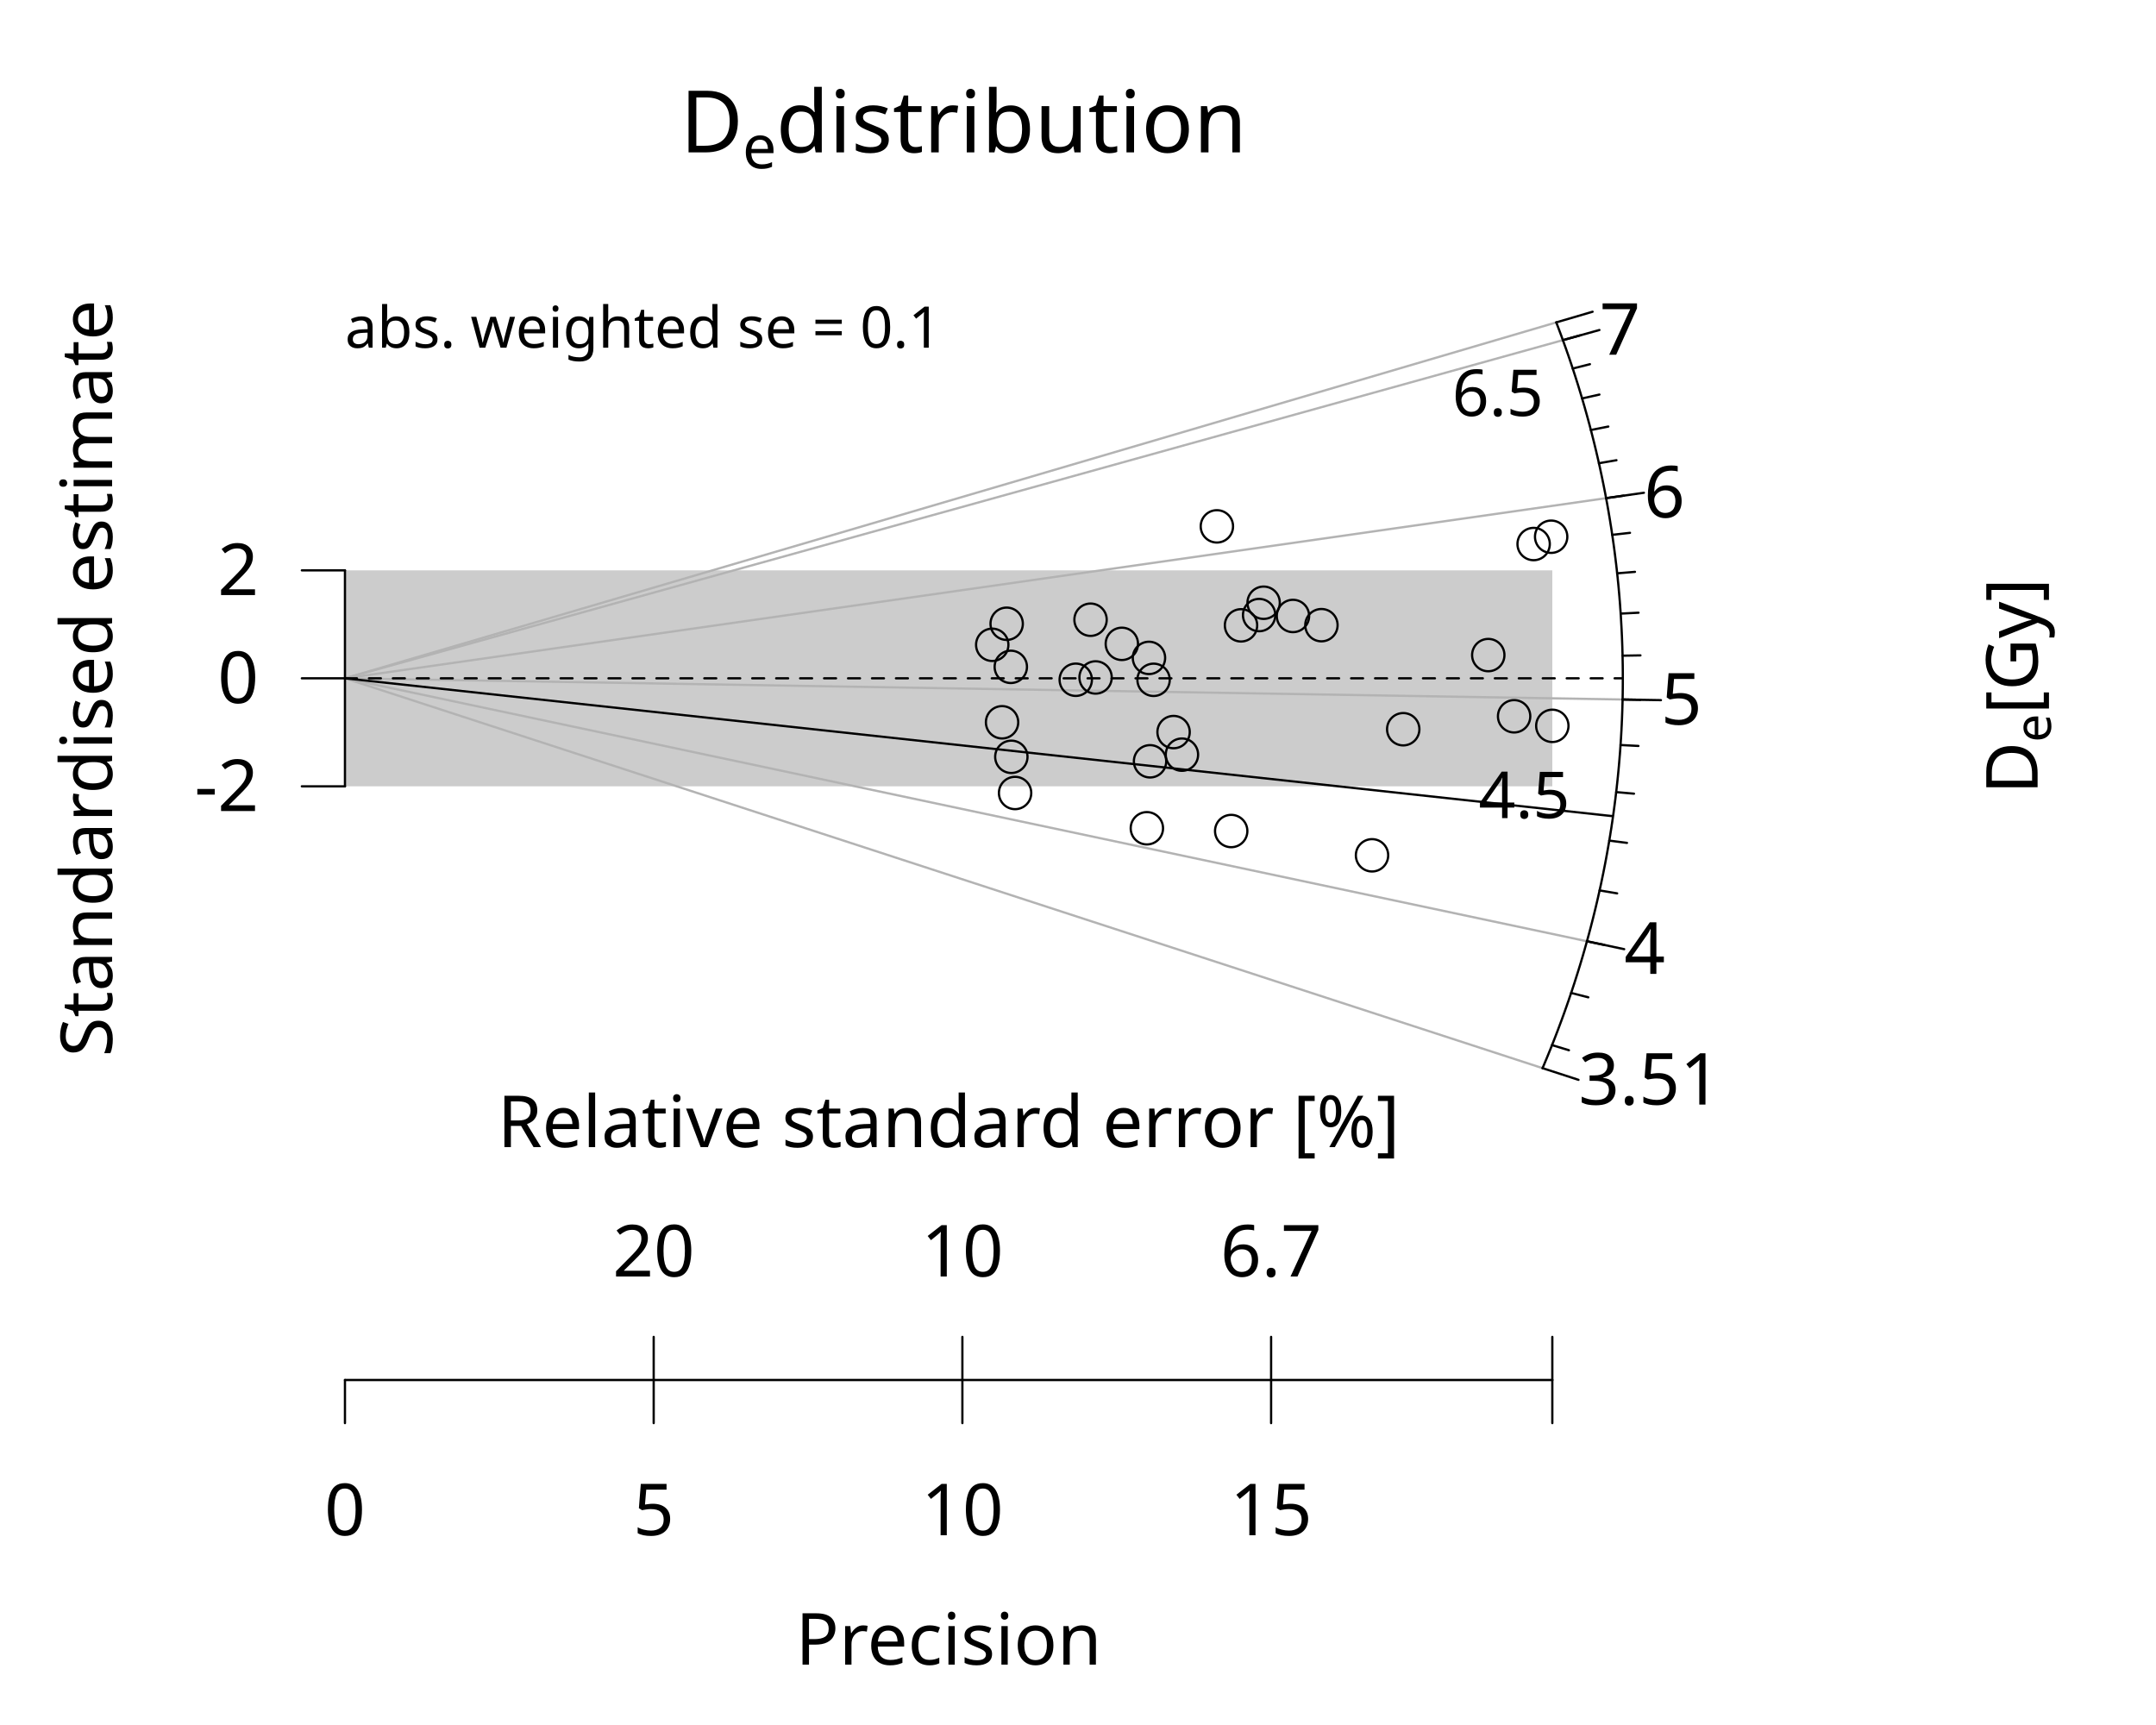
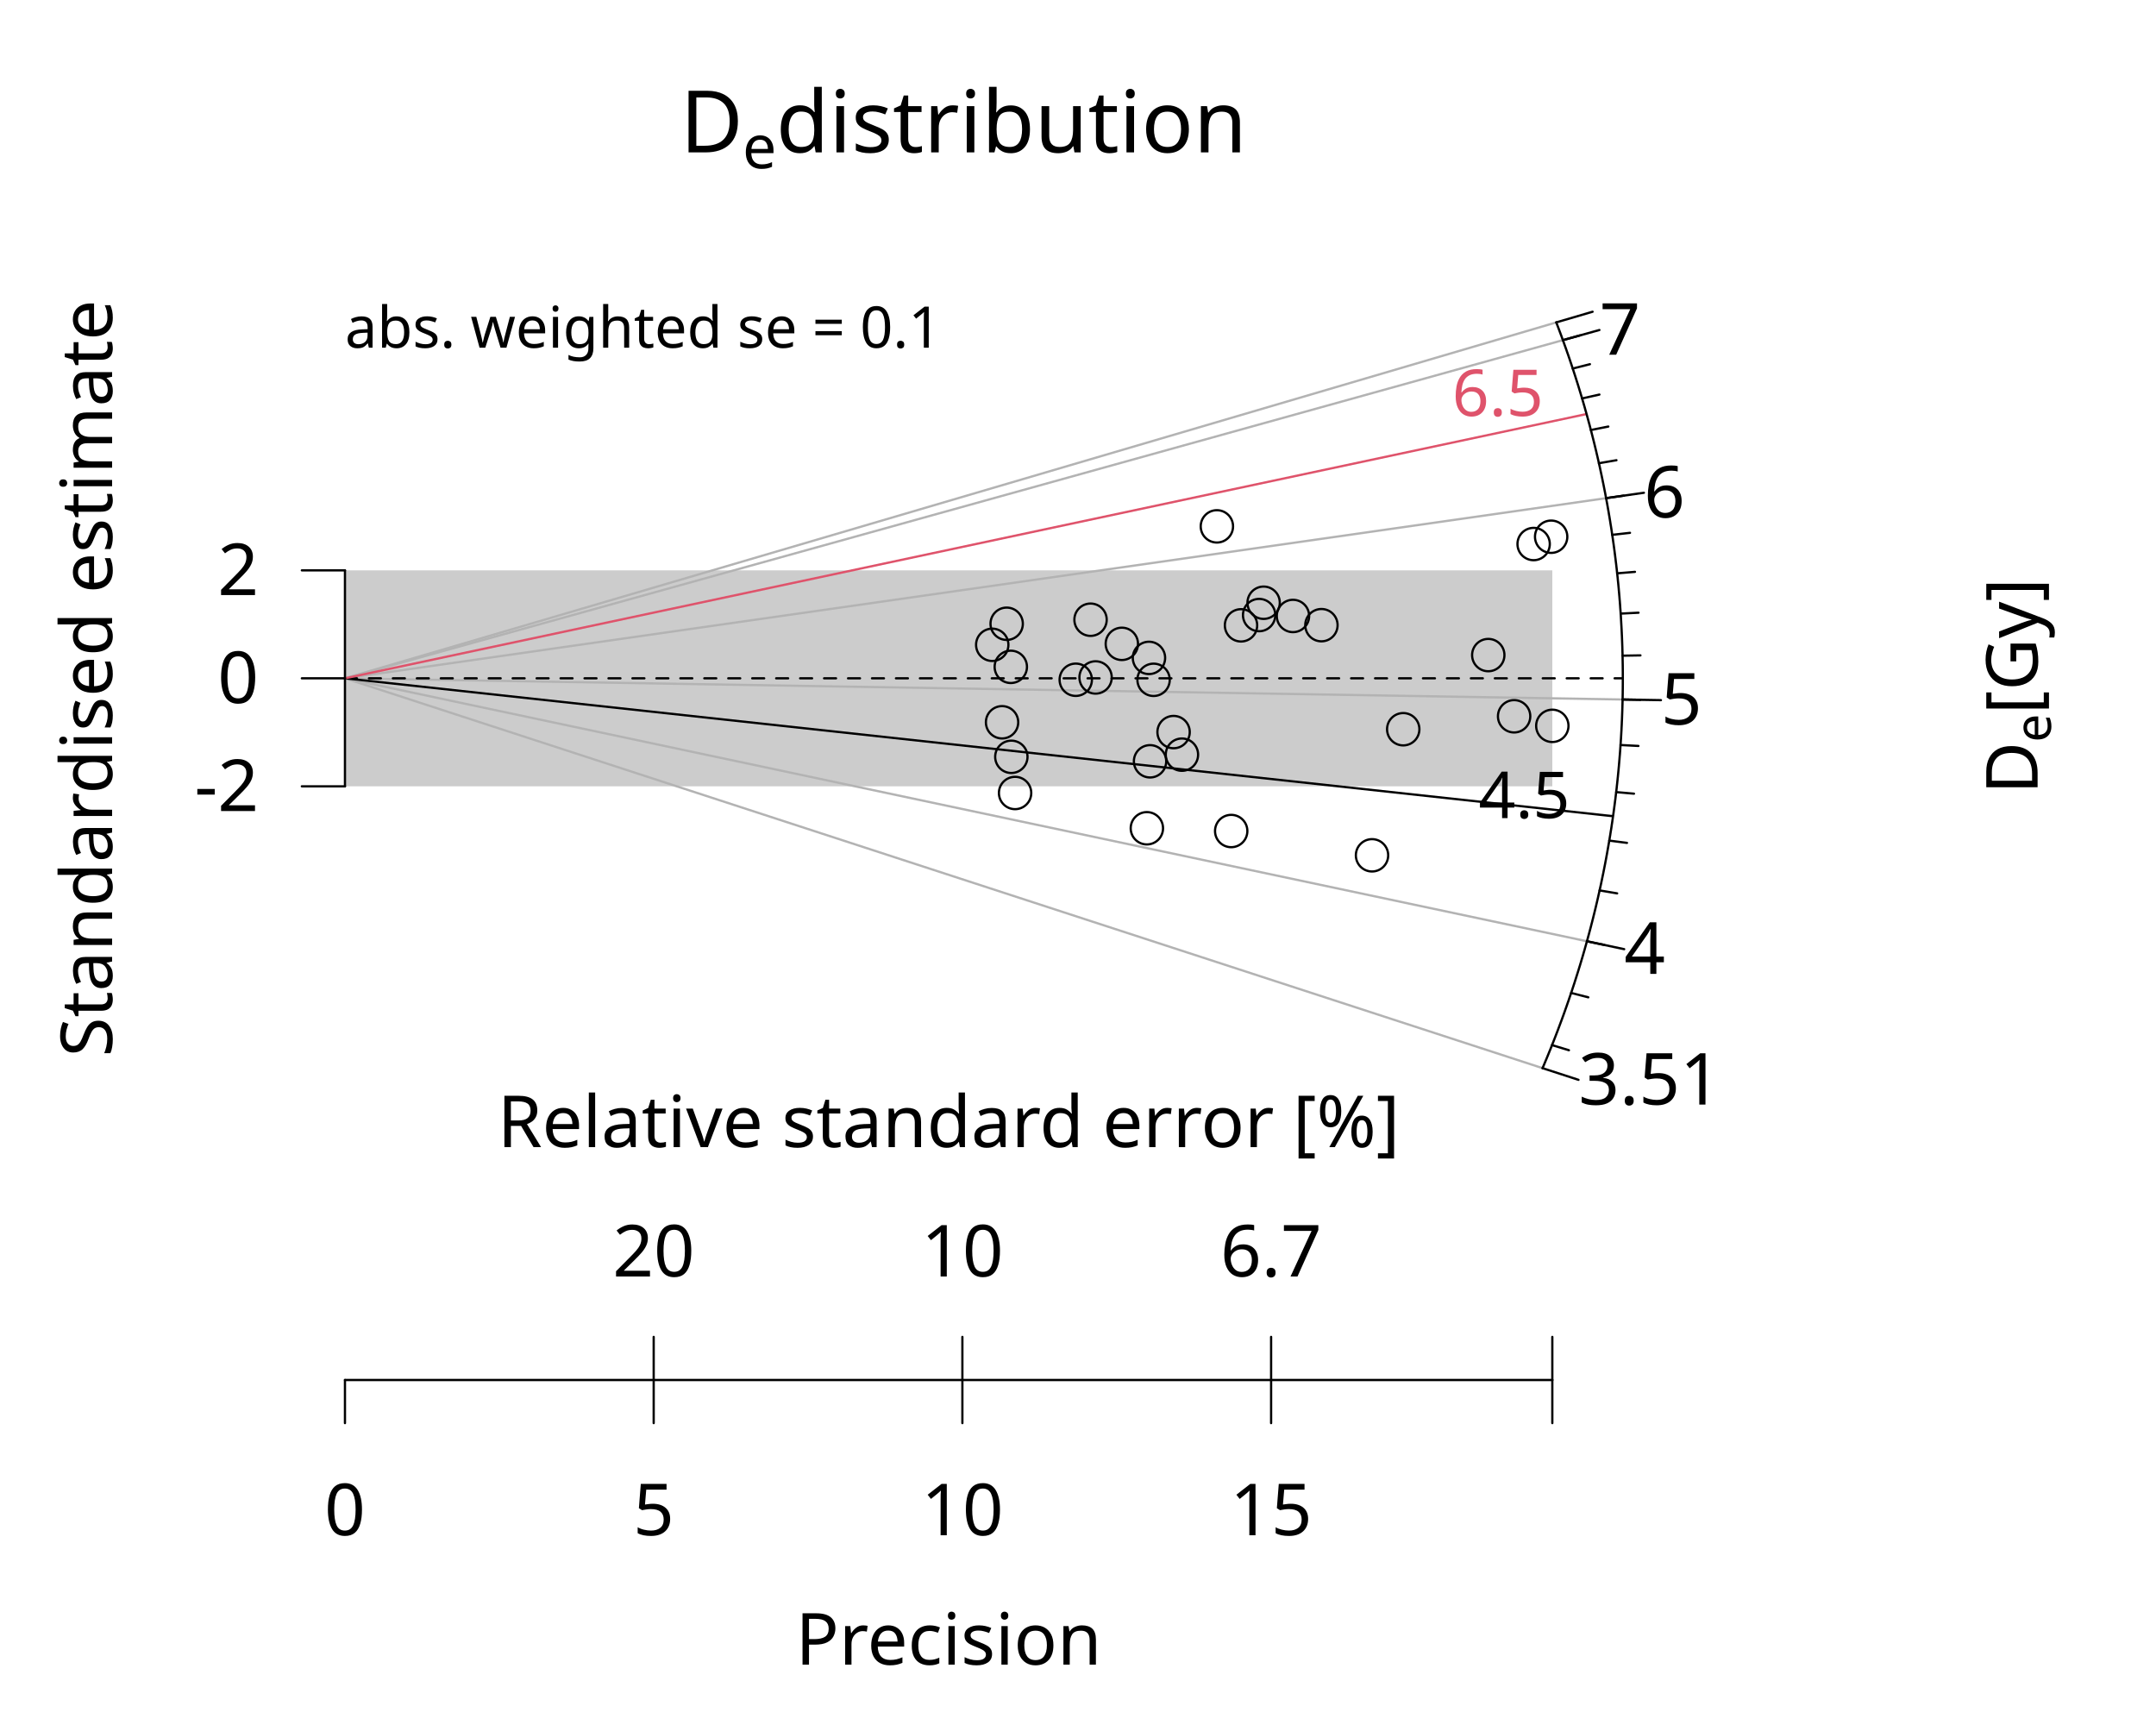
<svg xmlns="http://www.w3.org/2000/svg" class="svglite" data-engine-version="2.0" width="720.00pt" height="576.00pt" viewBox="0 0 720.00 576.00">
  <defs>
    <style type="text/css">
    .svglite line, .svglite polyline, .svglite polygon, .svglite path, .svglite rect, .svglite circle {
      fill: none;
      stroke: #000000;
      stroke-linecap: round;
      stroke-linejoin: round;
      stroke-miterlimit: 10.00;
    }
  </style>
  </defs>
  <rect width="100%" height="100%" style="stroke: none; fill: #FFFFFF;" />
  <defs>
    <clipPath id="cpMC4wMHw3MjAuMDB8MC4wMHw1NzYuMDA=">
      <rect x="0.00" y="0.00" width="720.00" height="576.00" />
    </clipPath>
  </defs>
  <g clip-path="url(#cpMC4wMHw3MjAuMDB8MC4wMHw1NzYuMDA=)">
    <text transform="translate(37.44,226.50) rotate(-90)" text-anchor="middle" style="font-size: 24.00px; font-family: sans;" textLength="238.84px" lengthAdjust="spacingAndGlyphs">Standardised estimate</text>
    <polygon points="115.20,262.56 115.20,190.45 518.40,190.45 518.40,262.56 " style="stroke-width: 0.75; stroke: none; fill: #CCCCCC;" />
    <polyline points="115.20,226.50 515.14,356.67 " style="stroke-width: 0.75; stroke: #B3B3B3;" />
    <polyline points="115.20,226.50 519.72,107.65 " style="stroke-width: 0.75; stroke: #B3B3B3;" />
    <polyline points="115.20,226.50 529.96,314.30 " style="stroke-width: 0.75; stroke: #B3B3B3;" />
    <polyline points="115.20,226.50 541.87,233.57 " style="stroke-width: 0.75; stroke: #B3B3B3;" />
    <polyline points="115.20,226.50 536.36,166.34 " style="stroke-width: 0.75; stroke: #B3B3B3;" />
    <polyline points="115.20,226.50 521.93,113.58 " style="stroke-width: 0.75; stroke: #B3B3B3;" />
    <polyline points="115.20,226.50 541.94,226.50 " style="stroke-width: 0.75; stroke-dasharray: 4.00,4.00;" />
    <polyline points="115.20,226.50 538.68,272.54 " style="stroke-width: 0.75;" />
    <text x="524.28" y="273.17" text-anchor="end" style="font-size: 21.60px; font-family: sans;" textLength="30.03px" lengthAdjust="spacingAndGlyphs">4.5</text>
-     <polyline points="115.20,226.50 529.84,138.25 " style="stroke-width: 0.75; stroke: none;" />
-     <text x="515.44" y="138.89" text-anchor="end" style="font-size: 21.60px; font-family: sans;" textLength="30.03px" lengthAdjust="spacingAndGlyphs">6.5</text>
+     <polyline points="115.20,226.50 529.84,138.25 " style="stroke-width: 0.75; stroke: #DF536B;" />
+     <text x="515.44" y="138.89" text-anchor="end" style="font-size: 21.60px; fill: #DF536B; font-family: sans;" textLength="30.03px" lengthAdjust="spacingAndGlyphs">6.5</text>
    <polygon points="515.14,356.67 515.32,356.23 515.51,355.80 515.69,355.36 515.88,354.92 516.06,354.48 516.24,354.04 516.43,353.60 516.61,353.16 516.79,352.72 516.97,352.28 517.15,351.84 517.33,351.39 517.51,350.95 517.69,350.51 517.87,350.06 518.05,349.62 518.23,349.17 518.40,348.72 518.58,348.28 518.76,347.83 518.93,347.38 519.11,346.93 519.28,346.48 519.46,346.03 519.63,345.58 519.80,345.13 519.98,344.68 520.15,344.23 520.32,343.78 520.49,343.32 520.66,342.87 520.83,342.41 521.00,341.96 521.17,341.50 521.34,341.05 521.51,340.59 521.68,340.13 521.84,339.67 522.01,339.22 522.18,338.76 522.34,338.30 522.51,337.84 522.67,337.38 522.83,336.91 523.00,336.45 523.16,335.99 523.32,335.53 523.48,335.06 523.64,334.60 523.81,334.14 523.96,333.67 524.12,333.20 524.28,332.74 524.44,332.27 524.60,331.80 524.76,331.34 524.91,330.87 525.07,330.40 525.22,329.93 525.38,329.46 525.53,328.99 525.69,328.52 525.84,328.05 525.99,327.57 526.14,327.10 526.29,326.63 526.44,326.15 526.59,325.68 526.74,325.21 526.89,324.73 527.04,324.25 527.19,323.78 527.33,323.30 527.48,322.82 527.63,322.35 527.77,321.87 527.92,321.39 528.06,320.91 528.20,320.43 528.35,319.95 528.49,319.47 528.63,318.99 528.77,318.51 528.91,318.02 529.05,317.54 529.19,317.06 529.32,316.57 529.46,316.09 529.60,315.60 529.73,315.12 529.87,314.63 530.00,314.15 530.14,313.66 530.27,313.17 530.40,312.69 530.54,312.20 530.67,311.71 530.80,311.22 530.93,310.73 531.06,310.24 531.19,309.75 531.32,309.26 531.44,308.77 531.57,308.28 531.70,307.79 531.82,307.29 531.95,306.80 532.07,306.31 532.19,305.81 532.32,305.32 532.44,304.82 532.56,304.33 532.68,303.83 532.80,303.34 532.92,302.84 533.04,302.34 533.15,301.85 533.27,301.35 533.39,300.85 533.50,300.35 533.62,299.85 533.73,299.35 533.84,298.85 533.96,298.35 534.07,297.85 534.18,297.35 534.29,296.85 534.40,296.35 534.51,295.85 534.62,295.34 534.73,294.84 534.83,294.34 534.94,293.83 535.04,293.33 535.15,292.82 535.25,292.32 535.36,291.81 535.46,291.31 535.56,290.80 535.66,290.30 535.76,289.79 535.86,289.28 535.96,288.78 536.06,288.27 536.15,287.76 536.25,287.25 536.35,286.74 536.44,286.23 536.53,285.72 536.63,285.21 536.72,284.70 536.81,284.19 536.90,283.68 536.99,283.17 537.08,282.66 537.17,282.15 537.26,281.63 537.35,281.12 537.43,280.61 537.52,280.10 537.60,279.58 537.69,279.07 537.77,278.55 537.85,278.04 537.93,277.53 538.02,277.01 538.10,276.50 538.18,275.98 538.25,275.46 538.33,274.95 538.41,274.43 538.48,273.92 538.56,273.40 538.63,272.88 538.71,272.36 538.78,271.85 538.85,271.33 538.92,270.81 538.99,270.29 539.06,269.77 539.13,269.25 539.20,268.73 539.27,268.21 539.33,267.69 539.40,267.17 539.47,266.65 539.53,266.13 539.59,265.61 539.65,265.09 539.72,264.57 539.78,264.05 539.84,263.53 539.90,263.01 539.95,262.48 540.01,261.96 540.07,261.44 540.12,260.92 540.18,260.39 540.23,259.87 540.29,259.35 540.34,258.82 540.39,258.30 540.44,257.77 540.49,257.25 540.54,256.73 540.59,256.20 540.64,255.68 540.68,255.15 540.73,254.63 540.77,254.10 540.82,253.58 540.86,253.05 540.90,252.53 540.95,252.00 540.99,251.47 541.03,250.95 541.07,250.42 541.10,249.90 541.14,249.37 541.18,248.84 541.21,248.32 541.25,247.79 541.28,247.26 541.32,246.73 541.35,246.21 541.38,245.68 541.41,245.15 541.44,244.62 541.47,244.10 541.50,243.57 541.52,243.04 541.55,242.51 541.58,241.98 541.60,241.46 541.62,240.93 541.65,240.40 541.67,239.87 541.69,239.34 541.71,238.81 541.73,238.28 541.75,237.76 541.77,237.23 541.78,236.70 541.80,236.17 541.81,235.64 541.83,235.11 541.84,234.58 541.86,234.05 541.87,233.52 541.88,232.99 541.89,232.46 541.90,231.93 541.91,231.40 541.91,230.88 541.92,230.35 541.93,229.82 541.93,229.29 541.94,228.76 541.94,228.23 541.94,227.70 541.94,227.17 541.94,226.64 541.94,226.11 541.94,225.58 541.94,225.05 541.94,224.52 541.93,223.99 541.93,223.46 541.92,222.93 541.92,222.40 541.91,221.87 541.90,221.34 541.89,220.81 541.88,220.28 541.87,219.76 541.86,219.23 541.85,218.70 541.84,218.17 541.82,217.64 541.81,217.11 541.79,216.58 541.78,216.05 541.76,215.52 541.74,214.99 541.72,214.46 541.70,213.94 541.68,213.41 541.66,212.88 541.64,212.35 541.61,211.82 541.59,211.29 541.56,210.77 541.54,210.24 541.51,209.71 541.48,209.18 541.45,208.65 541.42,208.13 541.39,207.60 541.36,207.07 541.33,206.54 541.30,206.02 541.27,205.49 541.23,204.96 541.20,204.43 541.16,203.91 541.12,203.38 541.08,202.85 541.05,202.33 541.01,201.80 540.97,201.28 540.93,200.75 540.88,200.22 540.84,199.70 540.80,199.17 540.75,198.65 540.71,198.12 540.66,197.60 540.61,197.07 540.57,196.55 540.52,196.02 540.47,195.50 540.42,194.98 540.37,194.45 540.31,193.93 540.26,193.41 540.21,192.88 540.15,192.36 540.10,191.84 540.04,191.31 539.98,190.79 539.93,190.27 539.87,189.75 539.81,189.23 539.75,188.70 539.69,188.18 539.62,187.66 539.56,187.14 539.50,186.62 539.43,186.10 539.37,185.58 539.30,185.06 539.24,184.54 539.17,184.02 539.10,183.50 539.03,182.98 538.96,182.46 538.89,181.94 538.82,181.43 538.74,180.91 538.67,180.39 538.60,179.87 538.52,179.36 538.45,178.84 538.37,178.32 538.29,177.81 538.22,177.29 538.14,176.78 538.06,176.26 537.98,175.74 537.89,175.23 537.81,174.72 537.73,174.20 537.65,173.69 537.56,173.17 537.48,172.66 537.39,172.15 537.30,171.63 537.22,171.12 537.13,170.61 537.04,170.10 536.95,169.59 536.86,169.08 536.77,168.57 536.68,168.05 536.58,167.54 536.49,167.04 536.39,166.53 536.30,166.02 536.20,165.51 536.11,165.00 536.01,164.49 535.91,163.98 535.81,163.48 535.71,162.97 535.61,162.46 535.51,161.96 535.41,161.45 535.30,160.95 535.20,160.44 535.10,159.94 534.99,159.43 534.89,158.93 534.78,158.42 534.67,157.92 534.56,157.42 534.46,156.92 534.35,156.41 534.24,155.91 534.13,155.41 534.01,154.91 533.90,154.41 533.79,153.91 533.68,153.41 533.56,152.91 533.45,152.41 533.33,151.91 533.21,151.42 533.10,150.92 532.98,150.42 532.86,149.92 532.74,149.43 532.62,148.93 532.50,148.44 532.38,147.94 532.26,147.45 532.13,146.95 532.01,146.46 531.88,145.97 531.76,145.47 531.63,144.98 531.51,144.49 531.38,144.00 531.25,143.51 531.12,143.02 531.00,142.53 530.87,142.04 530.74,141.55 530.60,141.06 530.47,140.57 530.34,140.08 530.21,139.60 530.07,139.11 529.94,138.62 529.80,138.14 529.67,137.65 529.53,137.17 529.39,136.68 529.26,136.20 529.12,135.71 528.98,135.23 528.84,134.75 528.70,134.27 528.56,133.78 528.42,133.30 528.28,132.82 528.13,132.34 527.99,131.86 527.84,131.38 527.70,130.91 527.55,130.43 527.41,129.95 527.26,129.47 527.12,129.00 526.97,128.52 526.82,128.04 526.67,127.57 526.52,127.10 526.37,126.62 526.22,126.15 526.07,125.68 525.92,125.20 525.76,124.73 525.61,124.26 525.46,123.79 525.30,123.32 525.15,122.85 524.99,122.38 524.84,121.91 524.68,121.44 524.52,120.97 524.36,120.51 524.21,120.04 524.05,119.58 523.89,119.11 523.73,118.64 523.57,118.18 523.40,117.72 523.24,117.25 523.08,116.79 522.92,116.33 522.75,115.87 522.59,115.41 522.42,114.95 522.26,114.49 522.09,114.03 521.93,113.57 521.76,113.11 521.59,112.65 521.43,112.19 521.26,111.74 521.09,111.28 520.92,110.83 520.75,110.37 520.58,109.92 520.41,109.46 520.24,109.01 520.06,108.56 519.89,108.11 519.72,107.65 921.60,107.65 921.60,356.67 " style="stroke-width: 0.75; stroke: none; fill: #FFFFFF;" />
    <text x="227.15" y="50.88" style="font-size: 28.80px; font-family: sans;" textLength="20.81px" lengthAdjust="spacingAndGlyphs">D</text>
    <text x="247.96" y="56.20" style="font-size: 20.16px; font-family: sans;" textLength="11.21px" lengthAdjust="spacingAndGlyphs">e</text>
    <text x="259.17" y="50.88" style="font-size: 28.80px; font-family: sans;" textLength="147.28px" lengthAdjust="spacingAndGlyphs"> distribution</text>
    <line x1="115.20" y1="460.80" x2="424.49" y2="460.80" style="stroke-width: 0.75;" />
    <line x1="115.20" y1="460.80" x2="115.20" y2="475.20" style="stroke-width: 0.75;" />
    <line x1="218.30" y1="460.80" x2="218.30" y2="475.20" style="stroke-width: 0.75;" />
    <line x1="321.39" y1="460.80" x2="321.39" y2="475.20" style="stroke-width: 0.75;" />
    <line x1="424.49" y1="460.80" x2="424.49" y2="475.20" style="stroke-width: 0.75;" />
    <text x="115.20" y="512.64" text-anchor="middle" style="font-size: 24.00px; font-family: sans;" textLength="13.35px" lengthAdjust="spacingAndGlyphs">0</text>
    <text x="218.30" y="512.64" text-anchor="middle" style="font-size: 24.00px; font-family: sans;" textLength="13.35px" lengthAdjust="spacingAndGlyphs">5</text>
    <text x="321.39" y="512.64" text-anchor="middle" style="font-size: 24.00px; font-family: sans;" textLength="26.70px" lengthAdjust="spacingAndGlyphs">10</text>
    <text x="424.49" y="512.64" text-anchor="middle" style="font-size: 24.00px; font-family: sans;" textLength="26.70px" lengthAdjust="spacingAndGlyphs">15</text>
    <polyline points="424.49,460.80 518.40,460.80 " style="stroke-width: 0.75;" />
    <line x1="518.40" y1="460.80" x2="518.40" y2="446.40" style="stroke-width: 0.75;" />
    <line x1="518.40" y1="460.80" x2="518.40" y2="475.20" style="stroke-width: 0.75;" />
    <text x="316.80" y="383.04" text-anchor="middle" style="font-size: 24.00px; font-family: sans;" textLength="285.48px" lengthAdjust="spacingAndGlyphs">Relative standard error [%]</text>
    <text x="316.80" y="555.84" text-anchor="middle" style="font-size: 24.00px; font-family: sans;" textLength="98.73px" lengthAdjust="spacingAndGlyphs">Precision</text>
    <line x1="218.30" y1="460.80" x2="218.30" y2="446.40" style="stroke-width: 0.75;" />
    <line x1="321.39" y1="460.80" x2="321.39" y2="446.40" style="stroke-width: 0.75;" />
    <line x1="424.49" y1="460.80" x2="424.49" y2="446.40" style="stroke-width: 0.75;" />
    <text x="218.30" y="426.24" text-anchor="middle" style="font-size: 24.00px; font-family: sans;" textLength="26.70px" lengthAdjust="spacingAndGlyphs">20</text>
    <text x="321.39" y="426.24" text-anchor="middle" style="font-size: 24.00px; font-family: sans;" textLength="26.70px" lengthAdjust="spacingAndGlyphs">10</text>
    <text x="424.49" y="426.24" text-anchor="middle" style="font-size: 24.00px; font-family: sans;" textLength="33.36px" lengthAdjust="spacingAndGlyphs">6.7</text>
    <polyline points="518.30,348.97 523.95,350.69 " style="stroke-width: 0.75;" />
    <polyline points="524.68,331.55 530.42,333.02 " style="stroke-width: 0.75;" />
    <polyline points="529.96,314.30 535.77,315.53 " style="stroke-width: 0.75;" />
    <polyline points="534.19,297.32 540.05,298.31 " style="stroke-width: 0.75;" />
    <polyline points="537.42,280.69 543.33,281.45 " style="stroke-width: 0.75;" />
    <polyline points="539.73,264.49 545.67,265.02 " style="stroke-width: 0.75;" />
    <polyline points="541.18,248.77 547.15,249.08 " style="stroke-width: 0.75;" />
    <polyline points="541.87,233.57 547.84,233.67 " style="stroke-width: 0.75;" />
    <polyline points="541.86,218.94 547.83,218.84 " style="stroke-width: 0.75;" />
    <polyline points="541.23,204.89 547.19,204.59 " style="stroke-width: 0.75;" />
    <polyline points="540.05,191.44 546.00,190.95 " style="stroke-width: 0.75;" />
    <polyline points="538.41,178.59 544.34,177.92 " style="stroke-width: 0.75;" />
    <polyline points="536.36,166.34 542.26,165.50 " style="stroke-width: 0.75;" />
    <polyline points="533.96,154.68 539.82,153.67 " style="stroke-width: 0.75;" />
    <polyline points="531.27,143.59 537.10,142.43 " style="stroke-width: 0.75;" />
    <polyline points="528.34,133.05 534.13,131.75 " style="stroke-width: 0.75;" />
    <polyline points="525.22,123.06 530.96,121.61 " style="stroke-width: 0.75;" />
    <polyline points="521.93,113.58 527.63,112.00 " style="stroke-width: 0.75;" />
    <polyline points="515.14,356.67 527.14,360.57 " style="stroke-width: 0.75;" />
    <polyline points="519.72,107.65 531.85,104.09 " style="stroke-width: 0.75;" />
    <polyline points="529.96,314.30 542.40,316.94 " style="stroke-width: 0.75;" />
    <polyline points="541.87,233.57 554.67,233.79 " style="stroke-width: 0.75;" />
    <polyline points="536.36,166.34 548.99,164.54 " style="stroke-width: 0.75;" />
    <polyline points="521.93,113.58 534.13,110.19 " style="stroke-width: 0.75;" />
    <polyline points="515.14,356.67 515.32,356.23 515.51,355.80 515.69,355.36 515.88,354.92 516.06,354.48 516.24,354.04 516.43,353.60 516.61,353.16 516.79,352.72 516.97,352.28 517.15,351.84 517.33,351.39 517.51,350.95 517.69,350.51 517.87,350.06 518.05,349.62 518.23,349.17 518.40,348.72 518.58,348.28 518.76,347.83 518.93,347.38 519.11,346.93 519.28,346.48 519.46,346.03 519.63,345.58 519.80,345.13 519.98,344.68 520.15,344.23 520.32,343.78 520.49,343.32 520.66,342.87 520.83,342.41 521.00,341.96 521.17,341.50 521.34,341.05 521.51,340.59 521.68,340.13 521.84,339.67 522.01,339.22 522.18,338.76 522.34,338.30 522.51,337.84 522.67,337.38 522.83,336.91 523.00,336.45 523.16,335.99 523.32,335.53 523.48,335.06 523.64,334.60 523.81,334.14 523.96,333.67 524.12,333.20 524.28,332.74 524.44,332.27 524.60,331.80 524.76,331.34 524.91,330.87 525.07,330.40 525.22,329.93 525.38,329.46 525.53,328.99 525.69,328.52 525.84,328.05 525.99,327.57 526.14,327.10 526.29,326.63 526.44,326.15 526.59,325.68 526.74,325.21 526.89,324.73 527.04,324.25 527.19,323.78 527.33,323.30 527.48,322.82 527.63,322.35 527.77,321.87 527.92,321.39 528.06,320.91 528.20,320.43 528.35,319.95 528.49,319.47 528.63,318.99 528.77,318.51 528.91,318.02 529.05,317.54 529.19,317.06 529.32,316.57 529.46,316.09 529.60,315.60 529.73,315.12 529.87,314.63 530.00,314.15 530.14,313.66 530.27,313.17 530.40,312.69 530.54,312.20 530.67,311.71 530.80,311.22 530.93,310.73 531.06,310.24 531.19,309.75 531.32,309.26 531.44,308.77 531.57,308.28 531.70,307.79 531.82,307.29 531.95,306.80 532.07,306.31 532.19,305.81 532.32,305.32 532.44,304.82 532.56,304.33 532.68,303.83 532.80,303.34 532.92,302.84 533.04,302.34 533.15,301.85 533.27,301.35 533.39,300.85 533.50,300.35 533.62,299.85 533.73,299.35 533.84,298.85 533.96,298.35 534.07,297.85 534.18,297.35 534.29,296.85 534.40,296.35 534.51,295.85 534.62,295.34 534.73,294.84 534.83,294.34 534.94,293.83 535.04,293.33 535.15,292.82 535.25,292.32 535.36,291.81 535.46,291.31 535.56,290.80 535.66,290.30 535.76,289.79 535.86,289.28 535.96,288.78 536.06,288.27 536.15,287.76 536.25,287.25 536.35,286.74 536.44,286.23 536.53,285.72 536.63,285.21 536.72,284.70 536.81,284.19 536.90,283.68 536.99,283.17 537.08,282.66 537.17,282.15 537.26,281.63 537.35,281.12 537.43,280.61 537.52,280.10 537.60,279.58 537.69,279.07 537.77,278.55 537.85,278.04 537.93,277.53 538.02,277.01 538.10,276.50 538.18,275.98 538.25,275.46 538.33,274.95 538.41,274.43 538.48,273.92 538.56,273.40 538.63,272.88 538.71,272.36 538.78,271.85 538.85,271.33 538.92,270.81 538.99,270.29 539.06,269.77 539.13,269.25 539.20,268.73 539.27,268.21 539.33,267.69 539.40,267.17 539.47,266.65 539.53,266.13 539.59,265.61 539.65,265.09 539.72,264.57 539.78,264.05 539.84,263.53 539.90,263.01 539.95,262.48 540.01,261.96 540.07,261.44 540.12,260.92 540.18,260.39 540.23,259.87 540.29,259.35 540.34,258.82 540.39,258.30 540.44,257.77 540.49,257.25 540.54,256.73 540.59,256.20 540.64,255.68 540.68,255.15 540.73,254.63 540.77,254.10 540.82,253.58 540.86,253.05 540.90,252.53 540.95,252.00 540.99,251.47 541.03,250.95 541.07,250.42 541.10,249.90 541.14,249.37 541.18,248.84 541.21,248.32 541.25,247.79 541.28,247.26 541.32,246.73 541.35,246.21 541.38,245.68 541.41,245.15 541.44,244.62 541.47,244.10 541.50,243.57 541.52,243.04 541.55,242.51 541.58,241.98 541.60,241.46 541.62,240.93 541.65,240.40 541.67,239.87 541.69,239.34 541.71,238.81 541.73,238.28 541.75,237.76 541.77,237.23 541.78,236.70 541.80,236.17 541.81,235.64 541.83,235.11 541.84,234.58 541.86,234.05 541.87,233.52 541.88,232.99 541.89,232.46 541.90,231.93 541.91,231.40 541.91,230.88 541.92,230.35 541.93,229.82 541.93,229.29 541.94,228.76 541.94,228.23 541.94,227.70 541.94,227.17 541.94,226.64 541.94,226.11 541.94,225.58 541.94,225.05 541.94,224.52 541.93,223.99 541.93,223.46 541.92,222.93 541.92,222.40 541.91,221.87 541.90,221.34 541.89,220.81 541.88,220.28 541.87,219.76 541.86,219.23 541.85,218.70 541.84,218.17 541.82,217.64 541.81,217.11 541.79,216.58 541.78,216.05 541.76,215.52 541.74,214.99 541.72,214.46 541.70,213.94 541.68,213.41 541.66,212.88 541.64,212.35 541.61,211.82 541.59,211.29 541.56,210.77 541.54,210.24 541.51,209.71 541.48,209.18 541.45,208.65 541.42,208.13 541.39,207.60 541.36,207.07 541.33,206.54 541.30,206.02 541.27,205.49 541.23,204.96 541.20,204.43 541.16,203.91 541.12,203.38 541.08,202.85 541.05,202.33 541.01,201.80 540.97,201.28 540.93,200.75 540.88,200.22 540.84,199.70 540.80,199.17 540.75,198.65 540.71,198.12 540.66,197.60 540.61,197.07 540.57,196.55 540.52,196.02 540.47,195.50 540.42,194.98 540.37,194.45 540.31,193.93 540.26,193.41 540.21,192.88 540.15,192.36 540.10,191.84 540.04,191.31 539.98,190.79 539.93,190.27 539.87,189.75 539.81,189.23 539.75,188.70 539.69,188.18 539.62,187.66 539.56,187.14 539.50,186.62 539.43,186.10 539.37,185.58 539.30,185.06 539.24,184.54 539.17,184.02 539.10,183.50 539.03,182.98 538.96,182.46 538.89,181.94 538.82,181.43 538.74,180.91 538.67,180.39 538.60,179.87 538.52,179.36 538.45,178.84 538.37,178.32 538.29,177.81 538.22,177.29 538.14,176.78 538.06,176.26 537.98,175.74 537.89,175.23 537.81,174.72 537.73,174.20 537.65,173.69 537.56,173.17 537.48,172.66 537.39,172.15 537.30,171.63 537.22,171.12 537.13,170.61 537.04,170.10 536.95,169.59 536.86,169.08 536.77,168.57 536.68,168.05 536.58,167.54 536.49,167.04 536.39,166.53 536.30,166.02 536.20,165.51 536.11,165.00 536.01,164.49 535.91,163.98 535.81,163.48 535.71,162.97 535.61,162.46 535.51,161.96 535.41,161.45 535.30,160.95 535.20,160.44 535.10,159.94 534.99,159.43 534.89,158.93 534.78,158.42 534.67,157.92 534.56,157.42 534.46,156.92 534.35,156.41 534.24,155.91 534.13,155.41 534.01,154.91 533.90,154.41 533.79,153.91 533.68,153.41 533.56,152.91 533.45,152.41 533.33,151.91 533.21,151.42 533.10,150.92 532.98,150.42 532.86,149.92 532.74,149.43 532.62,148.93 532.50,148.44 532.38,147.94 532.26,147.45 532.13,146.95 532.01,146.46 531.88,145.97 531.76,145.47 531.63,144.98 531.51,144.49 531.38,144.00 531.25,143.51 531.12,143.02 531.00,142.53 530.87,142.04 530.74,141.55 530.60,141.06 530.47,140.57 530.34,140.08 530.21,139.60 530.07,139.11 529.94,138.62 529.80,138.14 529.67,137.65 529.53,137.17 529.39,136.68 529.26,136.20 529.12,135.71 528.98,135.23 528.84,134.75 528.70,134.27 528.56,133.78 528.42,133.30 528.28,132.82 528.13,132.34 527.99,131.86 527.84,131.38 527.70,130.91 527.55,130.43 527.41,129.95 527.26,129.47 527.12,129.00 526.97,128.52 526.82,128.04 526.67,127.57 526.52,127.10 526.37,126.62 526.22,126.15 526.07,125.68 525.92,125.20 525.76,124.73 525.61,124.26 525.46,123.79 525.30,123.32 525.15,122.85 524.99,122.38 524.84,121.91 524.68,121.44 524.52,120.97 524.36,120.51 524.21,120.04 524.05,119.58 523.89,119.11 523.73,118.64 523.57,118.18 523.40,117.72 523.24,117.25 523.08,116.79 522.92,116.33 522.75,115.87 522.59,115.41 522.42,114.95 522.26,114.49 522.09,114.03 521.93,113.57 521.76,113.11 521.59,112.65 521.43,112.19 521.26,111.74 521.09,111.28 520.92,110.83 520.75,110.37 520.58,109.92 520.41,109.46 520.24,109.01 520.06,108.56 519.89,108.11 519.72,107.65 " style="stroke-width: 0.75;" />
    <text x="527.14" y="368.84" style="font-size: 24.00px; font-family: sans;" textLength="46.71px" lengthAdjust="spacingAndGlyphs">3.51</text>
    <text x="542.40" y="325.20" style="font-size: 24.00px; font-family: sans;" textLength="13.35px" lengthAdjust="spacingAndGlyphs">4</text>
    <text x="554.67" y="241.93" style="font-size: 24.00px; font-family: sans;" textLength="13.35px" lengthAdjust="spacingAndGlyphs">5</text>
    <text x="548.99" y="172.80" style="font-size: 24.00px; font-family: sans;" textLength="13.35px" lengthAdjust="spacingAndGlyphs">6</text>
    <text x="534.13" y="118.45" style="font-size: 24.00px; font-family: sans;" textLength="13.35px" lengthAdjust="spacingAndGlyphs">7</text>
    <text transform="translate(680.46,265.19) rotate(-90)" style="font-size: 24.00px; font-family: sans;" textLength="17.34px" lengthAdjust="spacingAndGlyphs">D</text>
    <text transform="translate(684.90,247.85) rotate(-90)" style="font-size: 16.80px; font-family: sans;" textLength="9.34px" lengthAdjust="spacingAndGlyphs">e</text>
    <text transform="translate(680.46,238.51) rotate(-90)" style="font-size: 24.00px; font-family: sans;" textLength="50.69px" lengthAdjust="spacingAndGlyphs"> [Gy]</text>
    <circle cx="336.18" cy="208.28" r="5.40" style="stroke-width: 0.75;" />
    <circle cx="420.49" cy="205.38" r="5.40" style="stroke-width: 0.75;" />
    <circle cx="359.25" cy="226.98" r="5.40" style="stroke-width: 0.75;" />
    <circle cx="411.16" cy="277.49" r="5.40" style="stroke-width: 0.75;" />
    <circle cx="406.38" cy="175.76" r="5.40" style="stroke-width: 0.75;" />
    <circle cx="518.01" cy="179.22" r="5.40" style="stroke-width: 0.75;" />
    <circle cx="391.92" cy="244.45" r="5.40" style="stroke-width: 0.75;" />
    <circle cx="497.01" cy="218.74" r="5.40" style="stroke-width: 0.75;" />
    <circle cx="337.74" cy="252.71" r="5.40" style="stroke-width: 0.75;" />
    <circle cx="421.99" cy="201.26" r="5.40" style="stroke-width: 0.75;" />
    <circle cx="431.79" cy="205.68" r="5.40" style="stroke-width: 0.75;" />
    <circle cx="383.00" cy="276.57" r="5.40" style="stroke-width: 0.75;" />
    <circle cx="374.64" cy="214.99" r="5.40" style="stroke-width: 0.75;" />
    <circle cx="365.87" cy="226.21" r="5.40" style="stroke-width: 0.75;" />
    <circle cx="458.19" cy="285.60" r="5.40" style="stroke-width: 0.75;" />
    <circle cx="414.44" cy="208.81" r="5.40" style="stroke-width: 0.75;" />
    <circle cx="364.19" cy="206.93" r="5.40" style="stroke-width: 0.75;" />
    <circle cx="331.36" cy="215.31" r="5.40" style="stroke-width: 0.75;" />
    <circle cx="394.71" cy="251.99" r="5.40" style="stroke-width: 0.75;" />
    <circle cx="468.61" cy="243.50" r="5.40" style="stroke-width: 0.75;" />
    <circle cx="334.64" cy="241.18" r="5.40" style="stroke-width: 0.75;" />
    <circle cx="505.64" cy="239.18" r="5.40" style="stroke-width: 0.75;" />
    <circle cx="338.99" cy="264.79" r="5.40" style="stroke-width: 0.75;" />
    <circle cx="385.24" cy="227.00" r="5.40" style="stroke-width: 0.75;" />
    <circle cx="384.06" cy="254.21" r="5.40" style="stroke-width: 0.75;" />
    <circle cx="518.40" cy="242.37" r="5.40" style="stroke-width: 0.75;" />
    <circle cx="383.70" cy="219.68" r="5.40" style="stroke-width: 0.75;" />
    <circle cx="441.29" cy="208.75" r="5.40" style="stroke-width: 0.75;" />
    <circle cx="512.16" cy="181.66" r="5.40" style="stroke-width: 0.75;" />
    <circle cx="337.56" cy="222.67" r="5.40" style="stroke-width: 0.75;" />
    <line x1="115.20" y1="262.56" x2="115.20" y2="190.45" style="stroke-width: 0.75;" />
    <line x1="115.20" y1="262.56" x2="100.80" y2="262.56" style="stroke-width: 0.75;" />
    <line x1="115.20" y1="226.50" x2="100.80" y2="226.50" style="stroke-width: 0.75;" />
    <line x1="115.20" y1="190.45" x2="100.80" y2="190.45" style="stroke-width: 0.75;" />
    <text x="86.40" y="270.82" text-anchor="end" style="font-size: 24.00px; font-family: sans;" textLength="21.34px" lengthAdjust="spacingAndGlyphs">-2</text>
    <text x="86.40" y="234.76" text-anchor="end" style="font-size: 24.00px; font-family: sans;" textLength="13.35px" lengthAdjust="spacingAndGlyphs">0</text>
    <text x="86.40" y="198.70" text-anchor="end" style="font-size: 24.00px; font-family: sans;" textLength="13.35px" lengthAdjust="spacingAndGlyphs">2</text>
    <text x="115.20" y="116.11" style="font-size: 19.20px; font-family: sans;" textLength="192.70px" lengthAdjust="spacingAndGlyphs">abs. weighted se = 0.1</text>
    <text x="115.20" y="139.15" style="font-size: 19.20px; font-family: sans;" textLength="0.00px" lengthAdjust="spacingAndGlyphs" />
  </g>
</svg>
